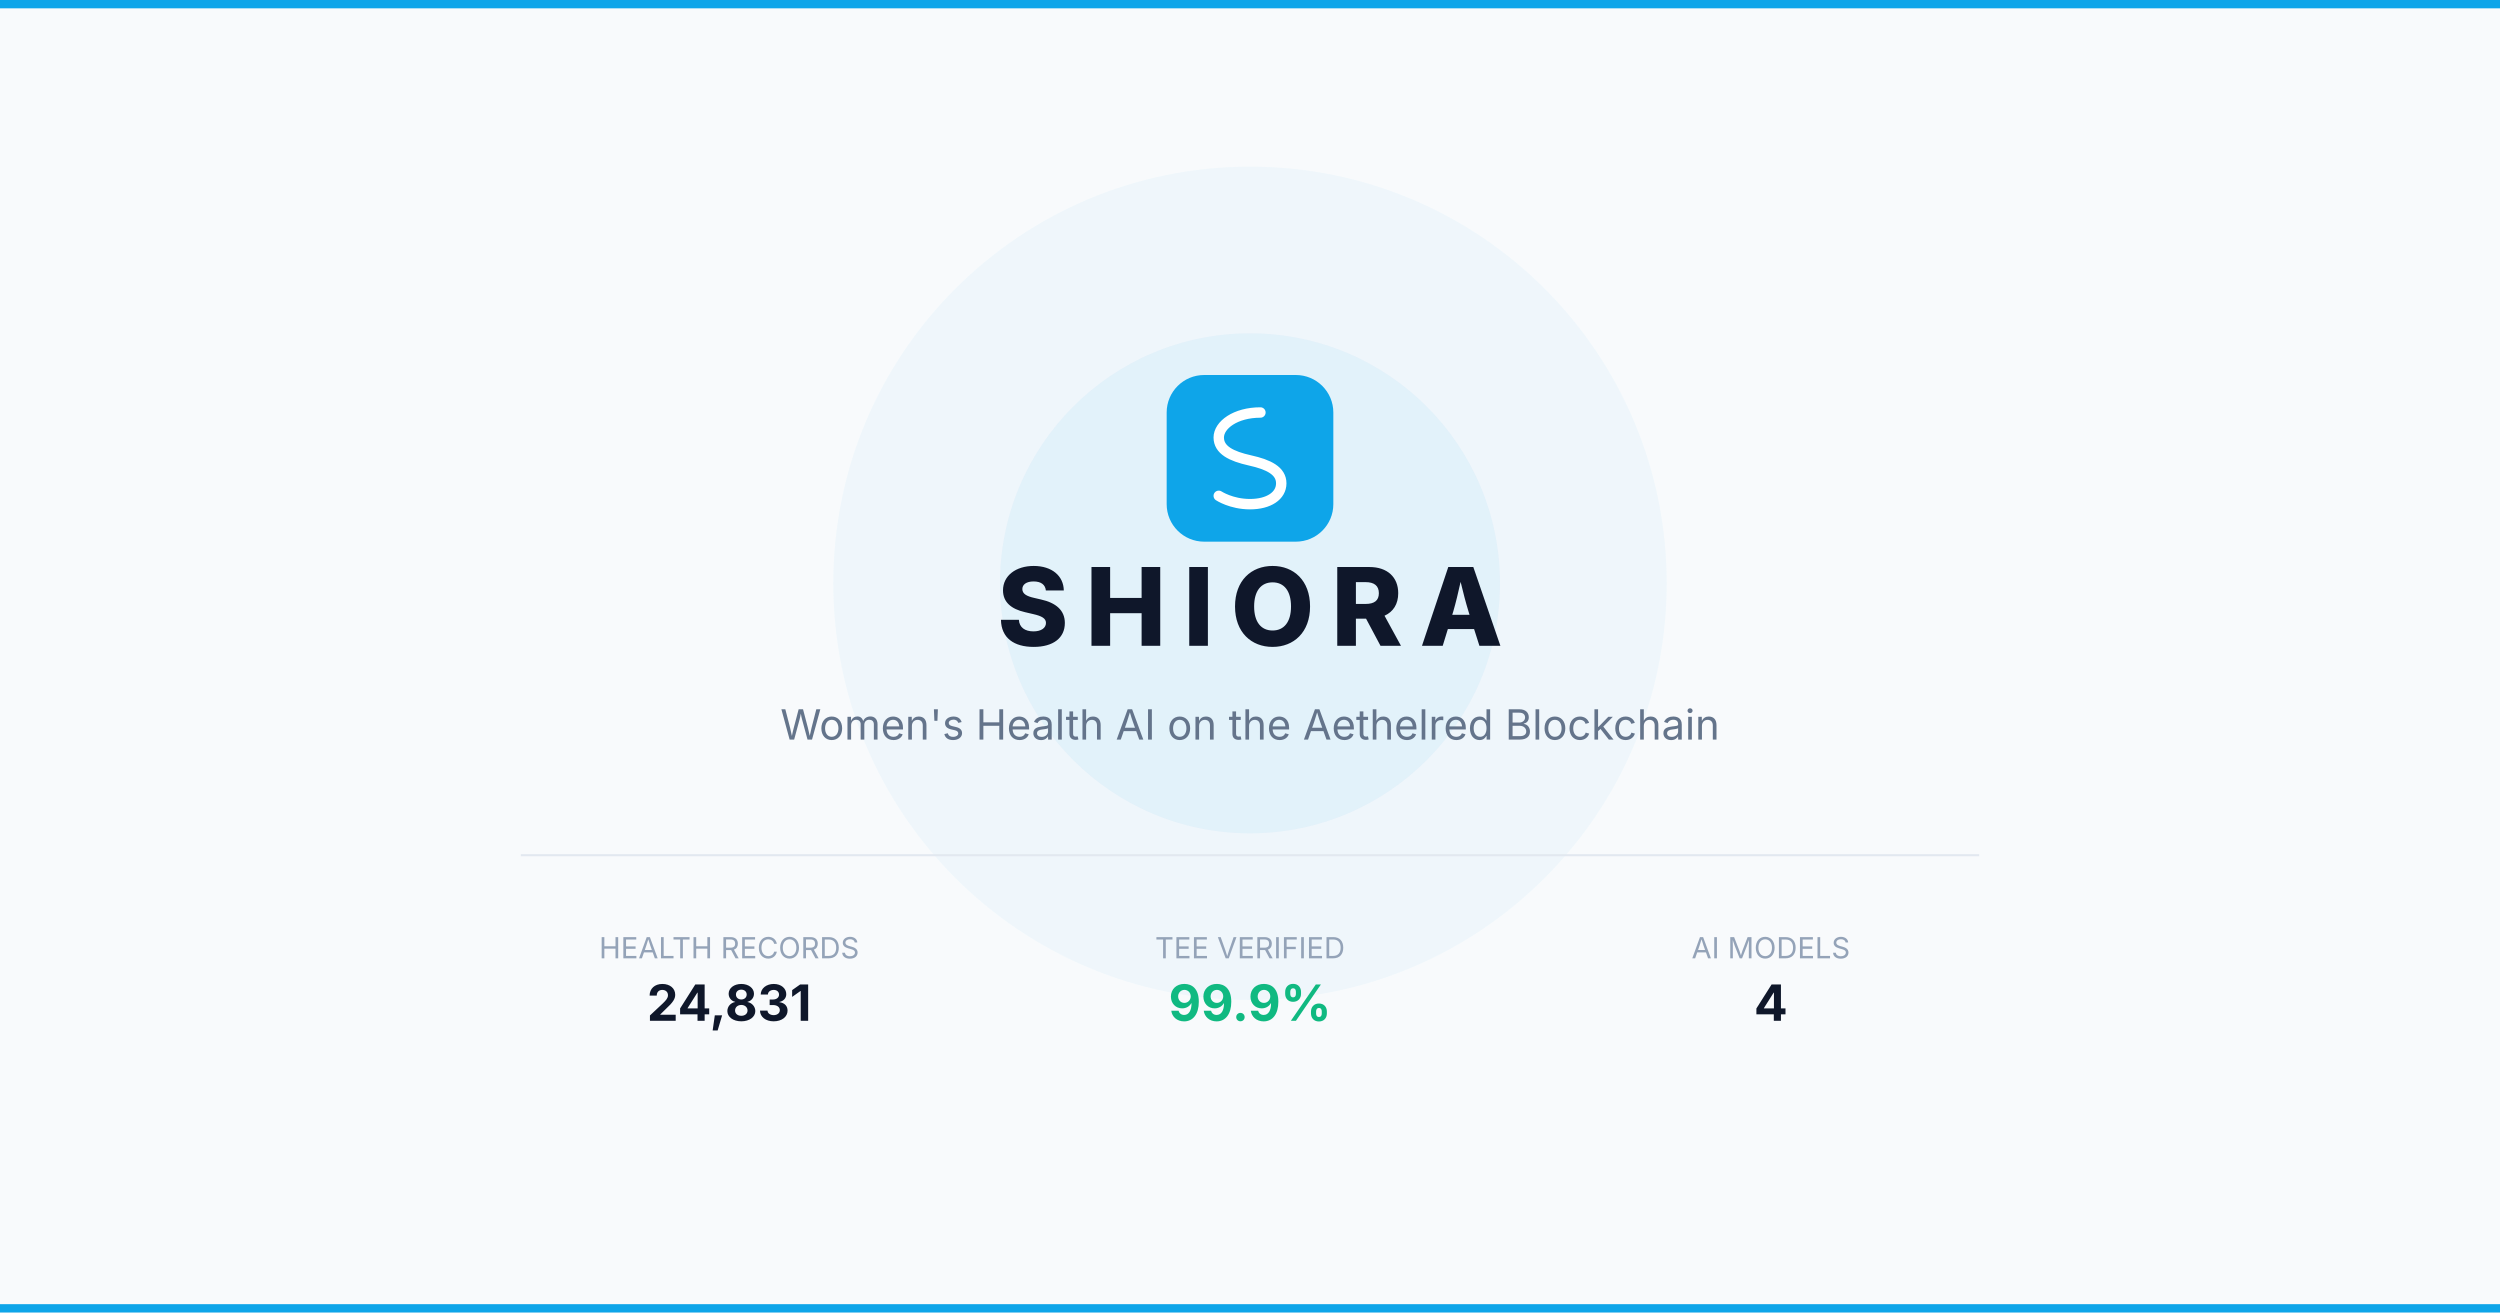
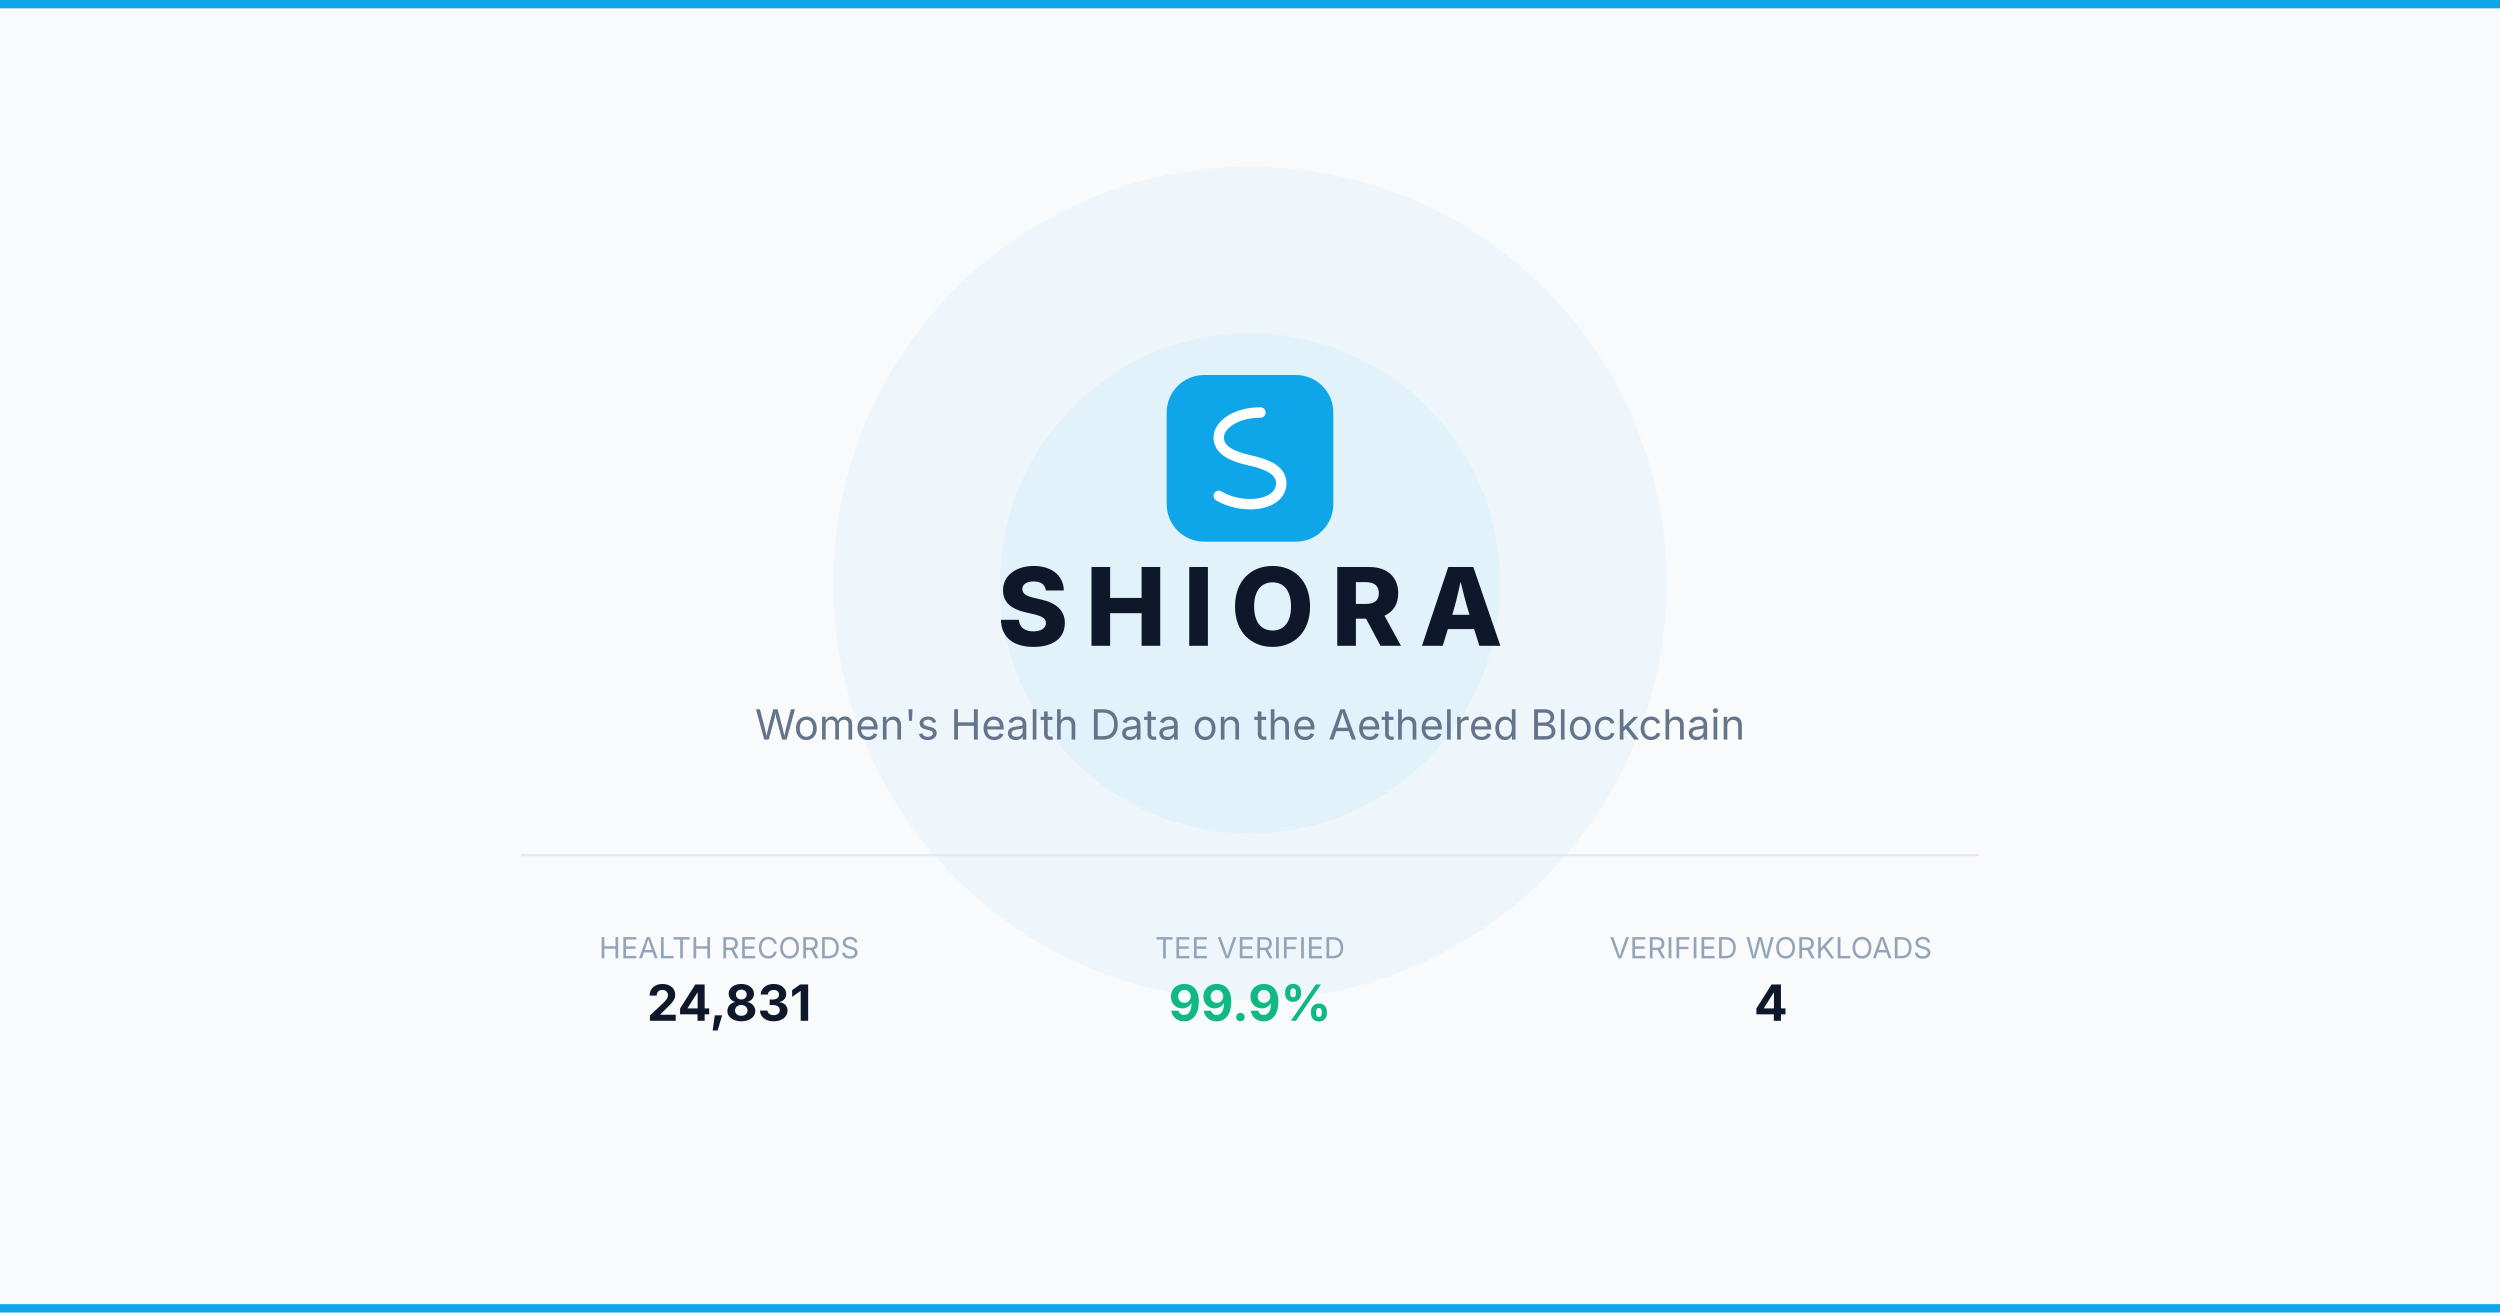
<svg xmlns="http://www.w3.org/2000/svg" viewBox="0 0 1200 630">
  <rect width="1200" height="630" fill="#f8fafc" />
  <rect x="0" y="0" width="1200" height="4" fill="#0ea5e9" />
  <circle cx="600" cy="280" r="200" fill="#0ea5e9" opacity="0.04" />
  <circle cx="600" cy="280" r="120" fill="#0ea5e9" opacity="0.06" />
  <rect x="560" y="180" width="80" height="80" rx="18" ry="18" fill="#0ea5e9" />
  <g transform="translate(575,192)">
    <path d="M 30 6 C 18 6 10 12 10 18 C 10 24 16 27 25 29 C 34 31 40 34 40 40 C 40 46 34 50 25 50 C 16 50 10 46 10 46" stroke="white" stroke-width="5" stroke-linecap="round" stroke-linejoin="round" fill="none" />
  </g>
  <text x="600" y="310" text-anchor="middle" font-family="system-ui, -apple-system, sans-serif" font-size="52" font-weight="800" fill="#0f172a" letter-spacing="8">SHIORA</text>
-   <text x="600" y="355" text-anchor="middle" font-family="system-ui, -apple-system, sans-serif" font-size="20" fill="#64748b">Women's Health AI on the Aethelred Blockchain</text>
+   <text x="600" y="355" text-anchor="middle" font-family="system-ui, -apple-system, sans-serif" font-size="20" fill="#64748b">Women's Health Data on the Aethelred Blockchain</text>
  <rect x="250" y="410" width="700" height="1" fill="#e2e8f0" />
  <text x="350" y="460" text-anchor="middle" font-family="system-ui, -apple-system, sans-serif" font-size="14" fill="#94a3b8">HEALTH RECORDS</text>
  <text x="350" y="490" text-anchor="middle" font-family="system-ui, -apple-system, sans-serif" font-size="24" font-weight="700" fill="#0f172a">24,831</text>
  <text x="600" y="460" text-anchor="middle" font-family="system-ui, -apple-system, sans-serif" font-size="14" fill="#94a3b8">TEE VERIFIED</text>
  <text x="600" y="490" text-anchor="middle" font-family="system-ui, -apple-system, sans-serif" font-size="24" font-weight="700" fill="#10b981">99.9%</text>
-   <text x="850" y="460" text-anchor="middle" font-family="system-ui, -apple-system, sans-serif" font-size="14" fill="#94a3b8">AI MODELS</text>
+   <text x="850" y="460" text-anchor="middle" font-family="system-ui, -apple-system, sans-serif" font-size="14" fill="#94a3b8">VERIFIED WORKLOADS</text>
  <text x="850" y="490" text-anchor="middle" font-family="system-ui, -apple-system, sans-serif" font-size="24" font-weight="700" fill="#0f172a">4</text>
  <rect x="0" y="626" width="1200" height="4" fill="#0ea5e9" />
</svg>
